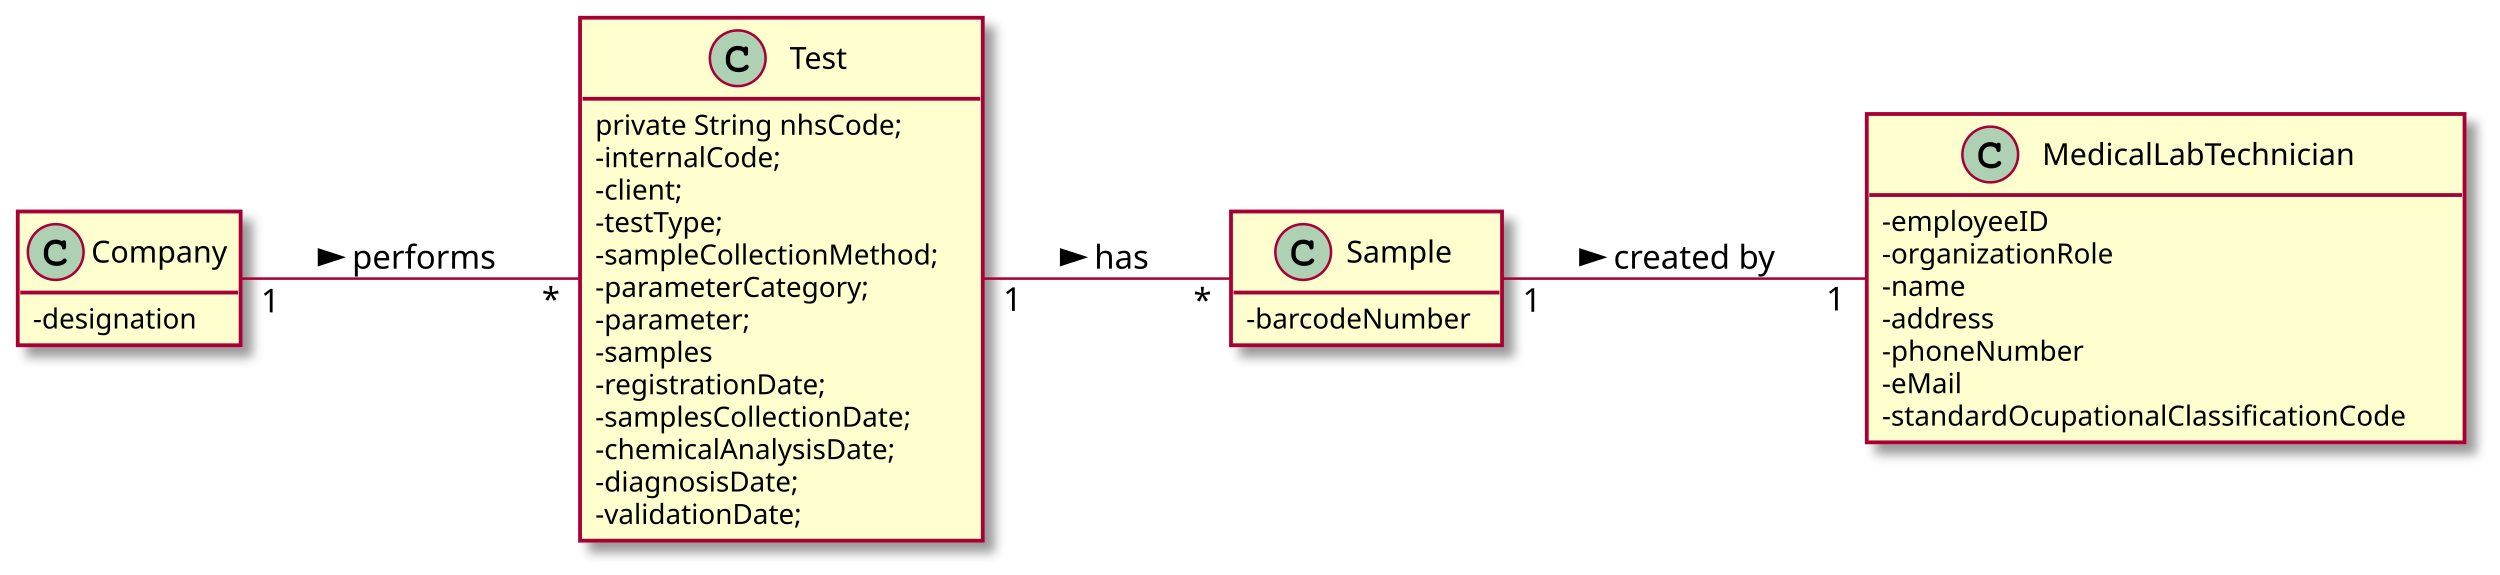
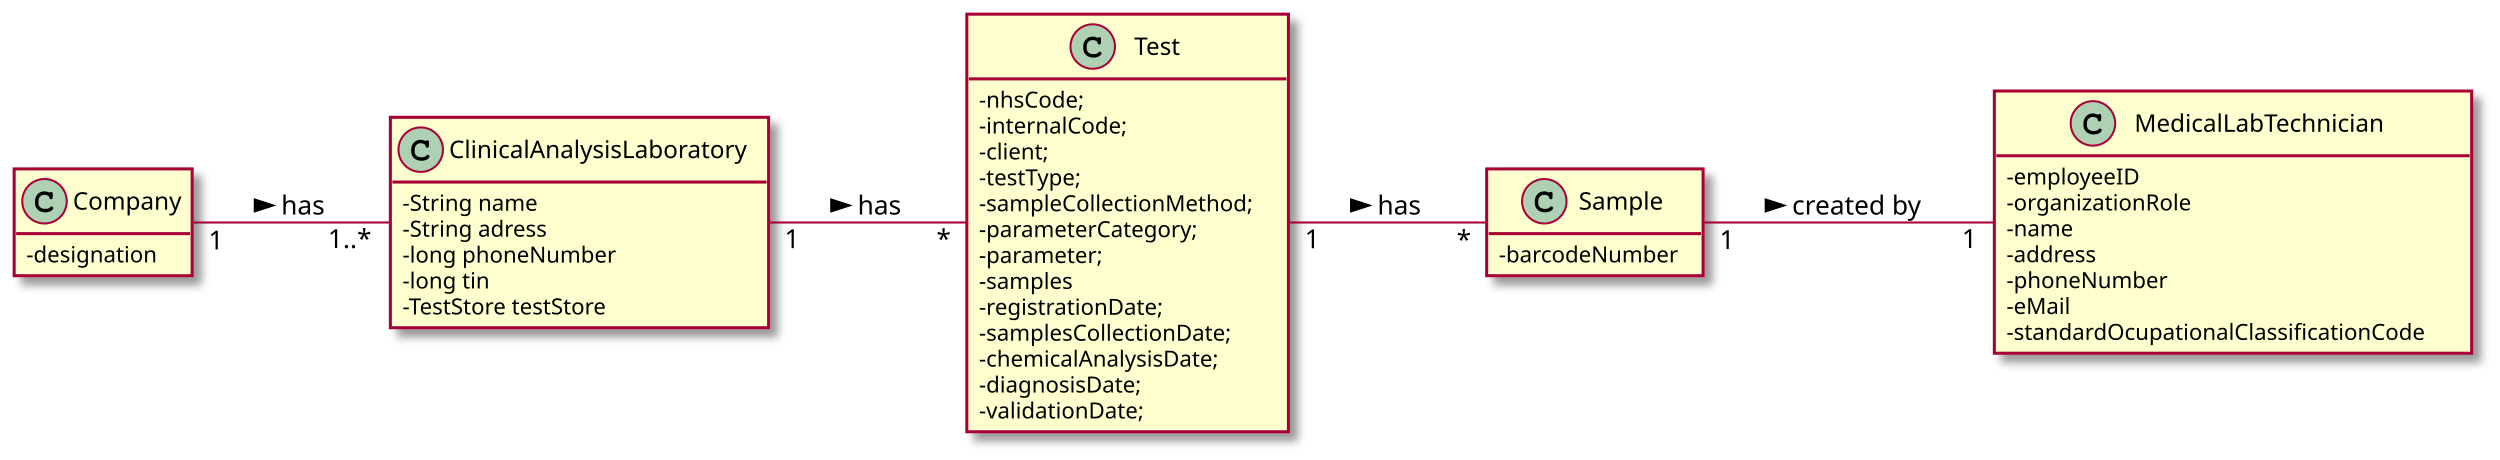
- <svg xmlns="http://www.w3.org/2000/svg" contentScriptType="application/ecmascript" contentStyleType="text/css" height="227px" preserveAspectRatio="none" style="width:987px;height:227px;background:#FFFFFF;" version="1.1" viewBox="0 0 987 227" width="987px" zoomAndPan="magnify">
+ <svg xmlns="http://www.w3.org/2000/svg" contentScriptType="application/ecmascript" contentStyleType="text/css" height="227px" preserveAspectRatio="none" style="width:1236px;height:227px;background:#FFFFFF;" version="1.1" viewBox="0 0 1236 227" width="1236px" zoomAndPan="magnify">
  <defs>
-     <filter height="300%" id="f1e8d6j16a2k44" width="300%" x="-1" y="-1">
+     <filter height="300%" id="fuvpx47wi3var" width="300%" x="-1" y="-1">
      <feGaussianBlur result="blurOut" stdDeviation="2.0" />
      <feColorMatrix in="blurOut" result="blurOut2" type="matrix" values="0 0 0 0 0 0 0 0 0 0 0 0 0 0 0 0 0 0 .4 0" />
      <feOffset dx="4.0" dy="4.0" in="blurOut2" result="blurOut3" />
      <feBlend in="SourceGraphic" in2="blurOut3" mode="normal" />
    </filter>
  </defs>
  <g>
-     <rect codeLine="5" fill="#FEFECE" filter="url(#f1e8d6j16a2k44)" height="52.805" id="Sample" style="stroke:#A80036;stroke-width:1.5;" width="107" x="486" y="83.5" />
-     <ellipse cx="514.5" cy="99.5" fill="#ADD1B2" rx="11" ry="11" style="stroke:#A80036;stroke-width:1.0;" />
-     <path d="M516.844,95.172 C515.906,94.734 515.312,94.594 514.438,94.594 C511.812,94.594 509.812,96.672 509.812,99.391 L509.812,100.516 C509.812,103.094 511.922,104.984 514.812,104.984 C516.031,104.984 517.188,104.688 517.938,104.141 C518.516,103.734 518.844,103.281 518.844,102.891 C518.844,102.438 518.453,102.047 517.984,102.047 C517.766,102.047 517.562,102.125 517.375,102.312 C516.922,102.797 516.922,102.797 516.734,102.891 C516.312,103.156 515.625,103.281 514.859,103.281 C512.812,103.281 511.516,102.188 511.516,100.484 L511.516,99.391 C511.516,97.609 512.766,96.297 514.5,96.297 C515.078,96.297 515.688,96.453 516.156,96.703 C516.641,96.984 516.812,97.203 516.906,97.609 C516.969,98.016 517,98.141 517.141,98.266 C517.281,98.406 517.516,98.516 517.734,98.516 C518,98.516 518.266,98.375 518.438,98.156 C518.547,98 518.578,97.812 518.578,97.391 L518.578,95.969 C518.578,95.531 518.562,95.406 518.469,95.25 C518.312,94.984 518.031,94.844 517.734,94.844 C517.438,94.844 517.234,94.938 517.016,95.25 L516.844,95.172 Z " fill="#000000" />
-     <text fill="#000000" font-family="sans-serif" font-size="12" lengthAdjust="spacing" textLength="45" x="531.5" y="103.654">Sample</text>
-     <line style="stroke:#A80036;stroke-width:1.5;" x1="487" x2="592" y1="115.5" y2="115.5" />
-     <text fill="#000000" font-family="sans-serif" font-size="11" lengthAdjust="spacing" textLength="95" x="492" y="129.71">-barcodeNumber</text>
-     <rect codeLine="9" fill="#FEFECE" filter="url(#f1e8d6j16a2k44)" height="52.805" id="Company" style="stroke:#A80036;stroke-width:1.5;" width="88" x="7" y="83.5" />
+     <rect codeLine="5" fill="#FEFECE" filter="url(#fuvpx47wi3var)" height="52.805" id="Sample" style="stroke:#A80036;stroke-width:1.5;" width="107" x="735" y="83.5" />
+     <ellipse cx="763.5" cy="99.5" fill="#ADD1B2" rx="11" ry="11" style="stroke:#A80036;stroke-width:1.0;" />
+     <path d="M765.844,95.172 C764.906,94.734 764.312,94.594 763.438,94.594 C760.812,94.594 758.812,96.672 758.812,99.391 L758.812,100.516 C758.812,103.094 760.922,104.984 763.812,104.984 C765.031,104.984 766.188,104.688 766.938,104.141 C767.516,103.734 767.844,103.281 767.844,102.891 C767.844,102.438 767.453,102.047 766.984,102.047 C766.766,102.047 766.562,102.125 766.375,102.312 C765.922,102.797 765.922,102.797 765.734,102.891 C765.312,103.156 764.625,103.281 763.859,103.281 C761.812,103.281 760.516,102.188 760.516,100.484 L760.516,99.391 C760.516,97.609 761.766,96.297 763.5,96.297 C764.078,96.297 764.688,96.453 765.156,96.703 C765.641,96.984 765.812,97.203 765.906,97.609 C765.969,98.016 766,98.141 766.141,98.266 C766.281,98.406 766.516,98.516 766.734,98.516 C767,98.516 767.266,98.375 767.438,98.156 C767.547,98 767.578,97.812 767.578,97.391 L767.578,95.969 C767.578,95.531 767.562,95.406 767.469,95.25 C767.312,94.984 767.031,94.844 766.734,94.844 C766.438,94.844 766.234,94.938 766.016,95.25 L765.844,95.172 Z " fill="#000000" />
+     <text fill="#000000" font-family="sans-serif" font-size="12" lengthAdjust="spacing" textLength="45" x="780.5" y="103.654">Sample</text>
+     <line style="stroke:#A80036;stroke-width:1.5;" x1="736" x2="841" y1="115.5" y2="115.5" />
+     <text fill="#000000" font-family="sans-serif" font-size="11" lengthAdjust="spacing" textLength="95" x="741" y="129.71">-barcodeNumber</text>
+     <rect codeLine="9" fill="#FEFECE" filter="url(#fuvpx47wi3var)" height="52.805" id="Company" style="stroke:#A80036;stroke-width:1.5;" width="88" x="7" y="83.5" />
    <ellipse cx="22" cy="99.5" fill="#ADD1B2" rx="11" ry="11" style="stroke:#A80036;stroke-width:1.0;" />
    <path d="M24.344,95.172 C23.406,94.734 22.812,94.594 21.938,94.594 C19.312,94.594 17.312,96.672 17.312,99.391 L17.312,100.516 C17.312,103.094 19.422,104.984 22.312,104.984 C23.531,104.984 24.688,104.688 25.438,104.141 C26.016,103.734 26.344,103.281 26.344,102.891 C26.344,102.438 25.953,102.047 25.484,102.047 C25.266,102.047 25.062,102.125 24.875,102.312 C24.422,102.797 24.422,102.797 24.234,102.891 C23.812,103.156 23.125,103.281 22.359,103.281 C20.312,103.281 19.016,102.188 19.016,100.484 L19.016,99.391 C19.016,97.609 20.266,96.297 22,96.297 C22.578,96.297 23.188,96.453 23.656,96.703 C24.141,96.984 24.312,97.203 24.406,97.609 C24.469,98.016 24.5,98.141 24.641,98.266 C24.781,98.406 25.016,98.516 25.234,98.516 C25.5,98.516 25.766,98.375 25.938,98.156 C26.047,98 26.078,97.812 26.078,97.391 L26.078,95.969 C26.078,95.531 26.062,95.406 25.969,95.25 C25.812,94.984 25.531,94.844 25.234,94.844 C24.938,94.844 24.734,94.938 24.516,95.25 L24.344,95.172 Z " fill="#000000" />
    <text fill="#000000" font-family="sans-serif" font-size="12" lengthAdjust="spacing" textLength="56" x="36" y="103.654">Company</text>
    <line style="stroke:#A80036;stroke-width:1.5;" x1="8" x2="94" y1="115.5" y2="115.5" />
    <text fill="#000000" font-family="sans-serif" font-size="11" lengthAdjust="spacing" textLength="70" x="13" y="129.71">-designation</text>
-     <rect codeLine="13" fill="#FEFECE" filter="url(#f1e8d6j16a2k44)" height="206.461" id="Test" style="stroke:#A80036;stroke-width:1.5;" width="159" x="229" y="7" />
-     <ellipse cx="291.25" cy="23" fill="#ADD1B2" rx="11" ry="11" style="stroke:#A80036;stroke-width:1.0;" />
-     <path d="M293.594,18.672 C292.656,18.234 292.062,18.094 291.188,18.094 C288.562,18.094 286.562,20.172 286.562,22.891 L286.562,24.016 C286.562,26.594 288.672,28.484 291.562,28.484 C292.781,28.484 293.938,28.188 294.688,27.641 C295.266,27.234 295.594,26.781 295.594,26.391 C295.594,25.938 295.203,25.547 294.734,25.547 C294.516,25.547 294.312,25.625 294.125,25.812 C293.672,26.297 293.672,26.297 293.484,26.391 C293.062,26.656 292.375,26.781 291.609,26.781 C289.562,26.781 288.266,25.688 288.266,23.984 L288.266,22.891 C288.266,21.109 289.516,19.797 291.25,19.797 C291.828,19.797 292.438,19.953 292.906,20.203 C293.391,20.484 293.562,20.703 293.656,21.109 C293.719,21.516 293.75,21.641 293.891,21.766 C294.031,21.906 294.266,22.016 294.484,22.016 C294.75,22.016 295.016,21.875 295.188,21.656 C295.297,21.5 295.328,21.312 295.328,20.891 L295.328,19.469 C295.328,19.031 295.312,18.906 295.219,18.75 C295.062,18.484 294.781,18.344 294.484,18.344 C294.188,18.344 293.984,18.438 293.766,18.75 L293.594,18.672 Z " fill="#000000" />
-     <text fill="#000000" font-family="sans-serif" font-size="12" lengthAdjust="spacing" textLength="26" x="311.75" y="27.154">Test</text>
-     <line style="stroke:#A80036;stroke-width:1.5;" x1="230" x2="387" y1="39" y2="39" />
-     <text fill="#000000" font-family="sans-serif" font-size="11" lengthAdjust="spacing" textLength="134" x="235" y="53.21">private String nhsCode;</text>
-     <text fill="#000000" font-family="sans-serif" font-size="11" lengthAdjust="spacing" textLength="80" x="235" y="66.015">-internalCode;</text>
-     <text fill="#000000" font-family="sans-serif" font-size="11" lengthAdjust="spacing" textLength="38" x="235" y="78.82">-client;</text>
-     <text fill="#000000" font-family="sans-serif" font-size="11" lengthAdjust="spacing" textLength="58" x="235" y="91.624">-testType;</text>
-     <text fill="#000000" font-family="sans-serif" font-size="11" lengthAdjust="spacing" textLength="147" x="235" y="104.429">-sampleCollectionMethod;</text>
-     <text fill="#000000" font-family="sans-serif" font-size="11" lengthAdjust="spacing" textLength="119" x="235" y="117.234">-parameterCategory;</text>
-     <text fill="#000000" font-family="sans-serif" font-size="11" lengthAdjust="spacing" textLength="67" x="235" y="130.039">-parameter;</text>
-     <text fill="#000000" font-family="sans-serif" font-size="11" lengthAdjust="spacing" textLength="52" x="235" y="142.843">-samples</text>
-     <text fill="#000000" font-family="sans-serif" font-size="11" lengthAdjust="spacing" textLength="99" x="235" y="155.648">-registrationDate;</text>
-     <text fill="#000000" font-family="sans-serif" font-size="11" lengthAdjust="spacing" textLength="139" x="235" y="168.453">-samplesCollectionDate;</text>
-     <text fill="#000000" font-family="sans-serif" font-size="11" lengthAdjust="spacing" textLength="133" x="235" y="181.257">-chemicalAnalysisDate;</text>
-     <text fill="#000000" font-family="sans-serif" font-size="11" lengthAdjust="spacing" textLength="88" x="235" y="194.062">-diagnosisDate;</text>
-     <text fill="#000000" font-family="sans-serif" font-size="11" lengthAdjust="spacing" textLength="90" x="235" y="206.867">-validationDate;</text>
-     <rect codeLine="29" fill="#FEFECE" filter="url(#f1e8d6j16a2k44)" height="129.633" id="MedicalLabTechnician" style="stroke:#A80036;stroke-width:1.5;" width="236" x="737" y="45" />
-     <ellipse cx="785.75" cy="61" fill="#ADD1B2" rx="11" ry="11" style="stroke:#A80036;stroke-width:1.0;" />
-     <path d="M788.094,56.672 C787.156,56.234 786.562,56.094 785.688,56.094 C783.062,56.094 781.062,58.172 781.062,60.891 L781.062,62.016 C781.062,64.594 783.172,66.484 786.062,66.484 C787.281,66.484 788.438,66.188 789.188,65.641 C789.766,65.234 790.094,64.781 790.094,64.391 C790.094,63.938 789.703,63.547 789.234,63.547 C789.016,63.547 788.812,63.625 788.625,63.812 C788.172,64.297 788.172,64.297 787.984,64.391 C787.562,64.656 786.875,64.781 786.109,64.781 C784.062,64.781 782.766,63.688 782.766,61.984 L782.766,60.891 C782.766,59.109 784.016,57.797 785.75,57.797 C786.328,57.797 786.938,57.953 787.406,58.203 C787.891,58.484 788.062,58.703 788.156,59.109 C788.219,59.516 788.25,59.641 788.391,59.766 C788.531,59.906 788.766,60.016 788.984,60.016 C789.25,60.016 789.516,59.875 789.688,59.656 C789.797,59.5 789.828,59.312 789.828,58.891 L789.828,57.469 C789.828,57.031 789.812,56.906 789.719,56.75 C789.562,56.484 789.281,56.344 788.984,56.344 C788.688,56.344 788.484,56.438 788.266,56.75 L788.094,56.672 Z " fill="#000000" />
-     <text fill="#000000" font-family="sans-serif" font-size="12" lengthAdjust="spacing" textLength="130" x="806.25" y="65.154">MedicalLabTechnician</text>
-     <line style="stroke:#A80036;stroke-width:1.5;" x1="738" x2="972" y1="77" y2="77" />
-     <text fill="#000000" font-family="sans-serif" font-size="11" lengthAdjust="spacing" textLength="75" x="743" y="91.21">-employeeID</text>
-     <text fill="#000000" font-family="sans-serif" font-size="11" lengthAdjust="spacing" textLength="99" x="743" y="104.015">-organizationRole</text>
-     <text fill="#000000" font-family="sans-serif" font-size="11" lengthAdjust="spacing" textLength="37" x="743" y="116.82">-name</text>
-     <text fill="#000000" font-family="sans-serif" font-size="11" lengthAdjust="spacing" textLength="49" x="743" y="129.625">-address</text>
-     <text fill="#000000" font-family="sans-serif" font-size="11" lengthAdjust="spacing" textLength="85" x="743" y="142.429">-phoneNumber</text>
-     <text fill="#000000" font-family="sans-serif" font-size="11" lengthAdjust="spacing" textLength="34" x="743" y="155.234">-eMail</text>
-     <text fill="#000000" font-family="sans-serif" font-size="11" lengthAdjust="spacing" textLength="224" x="743" y="168.039">-standardOcupationalClassificationCode</text>
-     <path codeLine="39" d="M95.053,110 C131.532,110 184.78,110 228.84,110 " fill="none" id="Company-Test" style="stroke:#A80036;stroke-width:1.0;" />
+     <rect codeLine="13" fill="#FEFECE" filter="url(#fuvpx47wi3var)" height="104.023" id="ClinicalAnalysisLaboratory" style="stroke:#A80036;stroke-width:1.5;" width="187" x="193" y="58" />
+     <ellipse cx="208" cy="74" fill="#ADD1B2" rx="11" ry="11" style="stroke:#A80036;stroke-width:1.0;" />
+     <path d="M210.344,69.672 C209.406,69.234 208.812,69.094 207.938,69.094 C205.312,69.094 203.312,71.172 203.312,73.891 L203.312,75.016 C203.312,77.594 205.422,79.484 208.312,79.484 C209.531,79.484 210.688,79.188 211.438,78.641 C212.016,78.234 212.344,77.781 212.344,77.391 C212.344,76.938 211.953,76.547 211.484,76.547 C211.266,76.547 211.062,76.625 210.875,76.812 C210.422,77.297 210.422,77.297 210.234,77.391 C209.812,77.656 209.125,77.781 208.359,77.781 C206.312,77.781 205.016,76.688 205.016,74.984 L205.016,73.891 C205.016,72.109 206.266,70.797 208,70.797 C208.578,70.797 209.188,70.953 209.656,71.203 C210.141,71.484 210.312,71.703 210.406,72.109 C210.469,72.516 210.5,72.641 210.641,72.766 C210.781,72.906 211.016,73.016 211.234,73.016 C211.5,73.016 211.766,72.875 211.938,72.656 C212.047,72.5 212.078,72.312 212.078,71.891 L212.078,70.469 C212.078,70.031 212.062,69.906 211.969,69.75 C211.812,69.484 211.531,69.344 211.234,69.344 C210.938,69.344 210.734,69.438 210.516,69.75 L210.344,69.672 Z " fill="#000000" />
+     <text fill="#000000" font-family="sans-serif" font-size="12" lengthAdjust="spacing" textLength="155" x="222" y="78.154">ClinicalAnalysisLaboratory</text>
+     <line style="stroke:#A80036;stroke-width:1.5;" x1="194" x2="379" y1="90" y2="90" />
+     <text fill="#000000" font-family="sans-serif" font-size="11" lengthAdjust="spacing" textLength="74" x="199" y="104.21">-String name</text>
+     <text fill="#000000" font-family="sans-serif" font-size="11" lengthAdjust="spacing" textLength="79" x="199" y="117.015">-String adress</text>
+     <text fill="#000000" font-family="sans-serif" font-size="11" lengthAdjust="spacing" textLength="113" x="199" y="129.82">-long phoneNumber</text>
+     <text fill="#000000" font-family="sans-serif" font-size="11" lengthAdjust="spacing" textLength="46" x="199" y="142.625">-long tin</text>
+     <text fill="#000000" font-family="sans-serif" font-size="11" lengthAdjust="spacing" textLength="117" x="199" y="155.429">-TestStore testStore</text>
+     <rect codeLine="21" fill="#FEFECE" filter="url(#fuvpx47wi3var)" height="206.461" id="Test" style="stroke:#A80036;stroke-width:1.5;" width="159" x="478" y="7" />
+     <ellipse cx="540.25" cy="23" fill="#ADD1B2" rx="11" ry="11" style="stroke:#A80036;stroke-width:1.0;" />
+     <path d="M542.594,18.672 C541.656,18.234 541.062,18.094 540.188,18.094 C537.562,18.094 535.562,20.172 535.562,22.891 L535.562,24.016 C535.562,26.594 537.672,28.484 540.562,28.484 C541.781,28.484 542.938,28.188 543.688,27.641 C544.266,27.234 544.594,26.781 544.594,26.391 C544.594,25.938 544.203,25.547 543.734,25.547 C543.516,25.547 543.312,25.625 543.125,25.812 C542.672,26.297 542.672,26.297 542.484,26.391 C542.062,26.656 541.375,26.781 540.609,26.781 C538.562,26.781 537.266,25.688 537.266,23.984 L537.266,22.891 C537.266,21.109 538.516,19.797 540.25,19.797 C540.828,19.797 541.438,19.953 541.906,20.203 C542.391,20.484 542.562,20.703 542.656,21.109 C542.719,21.516 542.75,21.641 542.891,21.766 C543.031,21.906 543.266,22.016 543.484,22.016 C543.75,22.016 544.016,21.875 544.188,21.656 C544.297,21.5 544.328,21.312 544.328,20.891 L544.328,19.469 C544.328,19.031 544.312,18.906 544.219,18.75 C544.062,18.484 543.781,18.344 543.484,18.344 C543.188,18.344 542.984,18.438 542.766,18.75 L542.594,18.672 Z " fill="#000000" />
+     <text fill="#000000" font-family="sans-serif" font-size="12" lengthAdjust="spacing" textLength="26" x="560.75" y="27.154">Test</text>
+     <line style="stroke:#A80036;stroke-width:1.5;" x1="479" x2="636" y1="39" y2="39" />
+     <text fill="#000000" font-family="sans-serif" font-size="11" lengthAdjust="spacing" textLength="57" x="484" y="53.21">-nhsCode;</text>
+     <text fill="#000000" font-family="sans-serif" font-size="11" lengthAdjust="spacing" textLength="80" x="484" y="66.015">-internalCode;</text>
+     <text fill="#000000" font-family="sans-serif" font-size="11" lengthAdjust="spacing" textLength="38" x="484" y="78.82">-client;</text>
+     <text fill="#000000" font-family="sans-serif" font-size="11" lengthAdjust="spacing" textLength="58" x="484" y="91.624">-testType;</text>
+     <text fill="#000000" font-family="sans-serif" font-size="11" lengthAdjust="spacing" textLength="147" x="484" y="104.429">-sampleCollectionMethod;</text>
+     <text fill="#000000" font-family="sans-serif" font-size="11" lengthAdjust="spacing" textLength="119" x="484" y="117.234">-parameterCategory;</text>
+     <text fill="#000000" font-family="sans-serif" font-size="11" lengthAdjust="spacing" textLength="67" x="484" y="130.039">-parameter;</text>
+     <text fill="#000000" font-family="sans-serif" font-size="11" lengthAdjust="spacing" textLength="52" x="484" y="142.843">-samples</text>
+     <text fill="#000000" font-family="sans-serif" font-size="11" lengthAdjust="spacing" textLength="99" x="484" y="155.648">-registrationDate;</text>
+     <text fill="#000000" font-family="sans-serif" font-size="11" lengthAdjust="spacing" textLength="139" x="484" y="168.453">-samplesCollectionDate;</text>
+     <text fill="#000000" font-family="sans-serif" font-size="11" lengthAdjust="spacing" textLength="133" x="484" y="181.257">-chemicalAnalysisDate;</text>
+     <text fill="#000000" font-family="sans-serif" font-size="11" lengthAdjust="spacing" textLength="88" x="484" y="194.062">-diagnosisDate;</text>
+     <text fill="#000000" font-family="sans-serif" font-size="11" lengthAdjust="spacing" textLength="90" x="484" y="206.867">-validationDate;</text>
+     <rect codeLine="37" fill="#FEFECE" filter="url(#fuvpx47wi3var)" height="129.633" id="MedicalLabTechnician" style="stroke:#A80036;stroke-width:1.5;" width="236" x="986" y="45" />
+     <ellipse cx="1034.75" cy="61" fill="#ADD1B2" rx="11" ry="11" style="stroke:#A80036;stroke-width:1.0;" />
+     <path d="M1037.094,56.672 C1036.156,56.234 1035.562,56.094 1034.688,56.094 C1032.062,56.094 1030.062,58.172 1030.062,60.891 L1030.062,62.016 C1030.062,64.594 1032.172,66.484 1035.062,66.484 C1036.281,66.484 1037.438,66.188 1038.188,65.641 C1038.766,65.234 1039.094,64.781 1039.094,64.391 C1039.094,63.938 1038.703,63.547 1038.234,63.547 C1038.016,63.547 1037.812,63.625 1037.625,63.812 C1037.172,64.297 1037.172,64.297 1036.984,64.391 C1036.562,64.656 1035.875,64.781 1035.109,64.781 C1033.062,64.781 1031.766,63.688 1031.766,61.984 L1031.766,60.891 C1031.766,59.109 1033.016,57.797 1034.75,57.797 C1035.328,57.797 1035.938,57.953 1036.406,58.203 C1036.891,58.484 1037.062,58.703 1037.156,59.109 C1037.219,59.516 1037.25,59.641 1037.391,59.766 C1037.531,59.906 1037.766,60.016 1037.984,60.016 C1038.25,60.016 1038.516,59.875 1038.688,59.656 C1038.797,59.5 1038.828,59.312 1038.828,58.891 L1038.828,57.469 C1038.828,57.031 1038.812,56.906 1038.719,56.75 C1038.562,56.484 1038.281,56.344 1037.984,56.344 C1037.688,56.344 1037.484,56.438 1037.266,56.75 L1037.094,56.672 Z " fill="#000000" />
+     <text fill="#000000" font-family="sans-serif" font-size="12" lengthAdjust="spacing" textLength="130" x="1055.25" y="65.154">MedicalLabTechnician</text>
+     <line style="stroke:#A80036;stroke-width:1.5;" x1="987" x2="1221" y1="77" y2="77" />
+     <text fill="#000000" font-family="sans-serif" font-size="11" lengthAdjust="spacing" textLength="75" x="992" y="91.21">-employeeID</text>
+     <text fill="#000000" font-family="sans-serif" font-size="11" lengthAdjust="spacing" textLength="99" x="992" y="104.015">-organizationRole</text>
+     <text fill="#000000" font-family="sans-serif" font-size="11" lengthAdjust="spacing" textLength="37" x="992" y="116.82">-name</text>
+     <text fill="#000000" font-family="sans-serif" font-size="11" lengthAdjust="spacing" textLength="49" x="992" y="129.625">-address</text>
+     <text fill="#000000" font-family="sans-serif" font-size="11" lengthAdjust="spacing" textLength="85" x="992" y="142.429">-phoneNumber</text>
+     <text fill="#000000" font-family="sans-serif" font-size="11" lengthAdjust="spacing" textLength="34" x="992" y="155.234">-eMail</text>
+     <text fill="#000000" font-family="sans-serif" font-size="11" lengthAdjust="spacing" textLength="224" x="992" y="168.039">-standardOcupationalClassificationCode</text>
+     <path codeLine="47" d="M95.1,110 C122.509,110 159.071,110 192.827,110 " fill="none" id="Company-ClinicalAnalysisLaboratory" style="stroke:#A80036;stroke-width:1.0;" />
    <polygon fill="#000000" points="135,101.566,125.955,98.627,125.955,104.505,135,101.566" style="stroke:#000000;stroke-width:1.0;" />
-     <text fill="#000000" font-family="sans-serif" font-size="13" lengthAdjust="spacing" textLength="59" x="139" y="106.067">performs</text>
-     <text fill="#000000" font-family="sans-serif" font-size="13" lengthAdjust="spacing" textLength="8" x="103.012" y="123.336">1</text>
-     <text fill="#000000" font-family="sans-serif" font-size="13" lengthAdjust="spacing" textLength="7" x="213.914" y="122.766">*</text>
-     <path codeLine="40" d="M388.309,110 C420.524,110 456.927,110 485.826,110 " fill="none" id="Test-Sample" style="stroke:#A80036;stroke-width:1.0;" />
-     <polygon fill="#000000" points="428,101.566,418.955,98.627,418.955,104.505,428,101.566" style="stroke:#000000;stroke-width:1.0;" />
-     <text fill="#000000" font-family="sans-serif" font-size="13" lengthAdjust="spacing" textLength="23" x="432" y="106.067">has</text>
-     <text fill="#000000" font-family="sans-serif" font-size="13" lengthAdjust="spacing" textLength="8" x="396.035" y="122.743">1</text>
-     <text fill="#000000" font-family="sans-serif" font-size="13" lengthAdjust="spacing" textLength="7" x="471.143" y="123.097">*</text>
-     <path codeLine="41" d="M593.326,110 C632.502,110 687.44,110 736.786,110 " fill="none" id="Sample-MedicalLabTechnician" style="stroke:#A80036;stroke-width:1.0;" />
-     <polygon fill="#000000" points="633,101.566,623.955,98.627,623.955,104.505,633,101.566" style="stroke:#000000;stroke-width:1.0;" />
-     <text fill="#000000" font-family="sans-serif" font-size="13" lengthAdjust="spacing" textLength="69" x="637" y="106.067">created by</text>
-     <text fill="#000000" font-family="sans-serif" font-size="13" lengthAdjust="spacing" textLength="8" x="601.096" y="123.097">1</text>
-     <text fill="#000000" font-family="sans-serif" font-size="13" lengthAdjust="spacing" textLength="8" x="720.957" y="122.563">1</text>
+     <text fill="#000000" font-family="sans-serif" font-size="13" lengthAdjust="spacing" textLength="23" x="139" y="106.067">has</text>
+     <text fill="#000000" font-family="sans-serif" font-size="13" lengthAdjust="spacing" textLength="8" x="103.066" y="123.336">1</text>
+     <text fill="#000000" font-family="sans-serif" font-size="13" lengthAdjust="spacing" textLength="23" x="162.103" y="122.622">1..*</text>
+     <path codeLine="48" d="M380.075,110 C411.838,110 447.067,110 477.64,110 " fill="none" id="ClinicalAnalysisLaboratory-Test" style="stroke:#A80036;stroke-width:1.0;" />
+     <polygon fill="#000000" points="420,101.566,410.955,98.627,410.955,104.505,420,101.566" style="stroke:#000000;stroke-width:1.0;" />
+     <text fill="#000000" font-family="sans-serif" font-size="13" lengthAdjust="spacing" textLength="23" x="424" y="106.067">has</text>
+     <text fill="#000000" font-family="sans-serif" font-size="13" lengthAdjust="spacing" textLength="8" x="387.851" y="122.669">1</text>
+     <text fill="#000000" font-family="sans-serif" font-size="13" lengthAdjust="spacing" textLength="7" x="462.955" y="122.743">*</text>
+     <path codeLine="49" d="M637.309,110 C669.524,110 705.927,110 734.826,110 " fill="none" id="Test-Sample" style="stroke:#A80036;stroke-width:1.0;" />
+     <polygon fill="#000000" points="677,101.566,667.955,98.627,667.955,104.505,677,101.566" style="stroke:#000000;stroke-width:1.0;" />
+     <text fill="#000000" font-family="sans-serif" font-size="13" lengthAdjust="spacing" textLength="23" x="681" y="106.067">has</text>
+     <text fill="#000000" font-family="sans-serif" font-size="13" lengthAdjust="spacing" textLength="8" x="645.035" y="122.743">1</text>
+     <text fill="#000000" font-family="sans-serif" font-size="13" lengthAdjust="spacing" textLength="7" x="720.143" y="123.097">*</text>
+     <path codeLine="50" d="M842.326,110 C881.502,110 936.44,110 985.786,110 " fill="none" id="Sample-MedicalLabTechnician" style="stroke:#A80036;stroke-width:1.0;" />
+     <polygon fill="#000000" points="882,101.566,872.955,98.627,872.955,104.505,882,101.566" style="stroke:#000000;stroke-width:1.0;" />
+     <text fill="#000000" font-family="sans-serif" font-size="13" lengthAdjust="spacing" textLength="69" x="886" y="106.067">created by</text>
+     <text fill="#000000" font-family="sans-serif" font-size="13" lengthAdjust="spacing" textLength="8" x="850.096" y="123.097">1</text>
+     <text fill="#000000" font-family="sans-serif" font-size="13" lengthAdjust="spacing" textLength="8" x="969.957" y="122.563">1</text>
  </g>
</svg>
